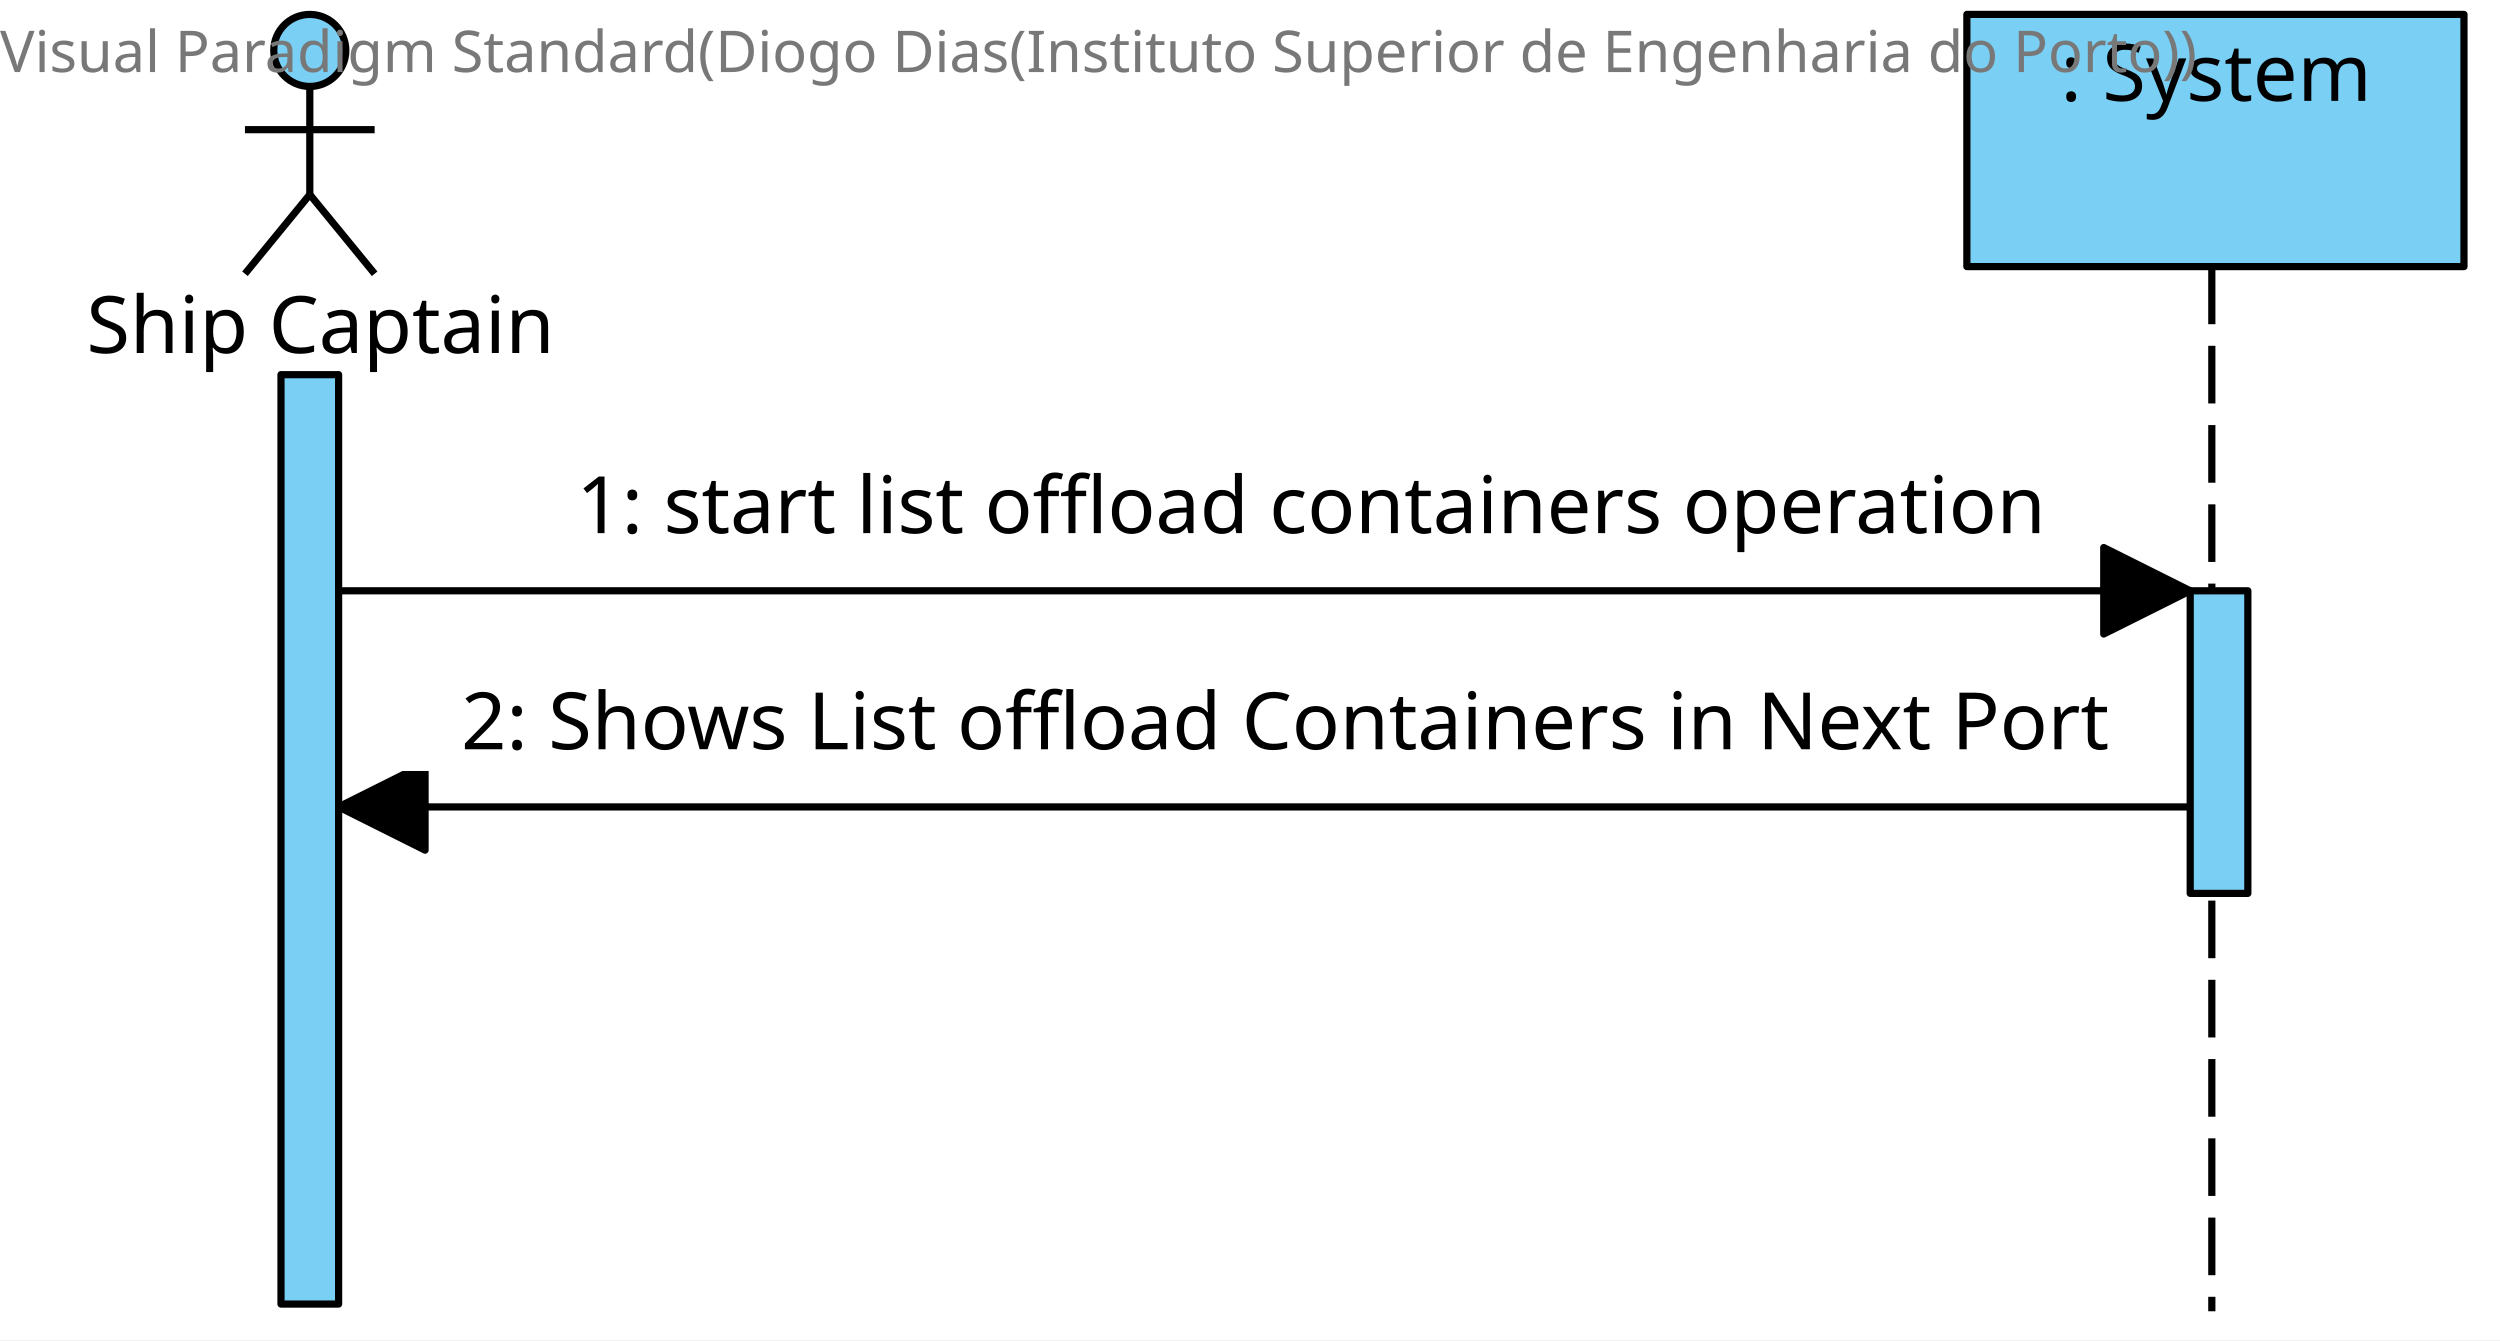
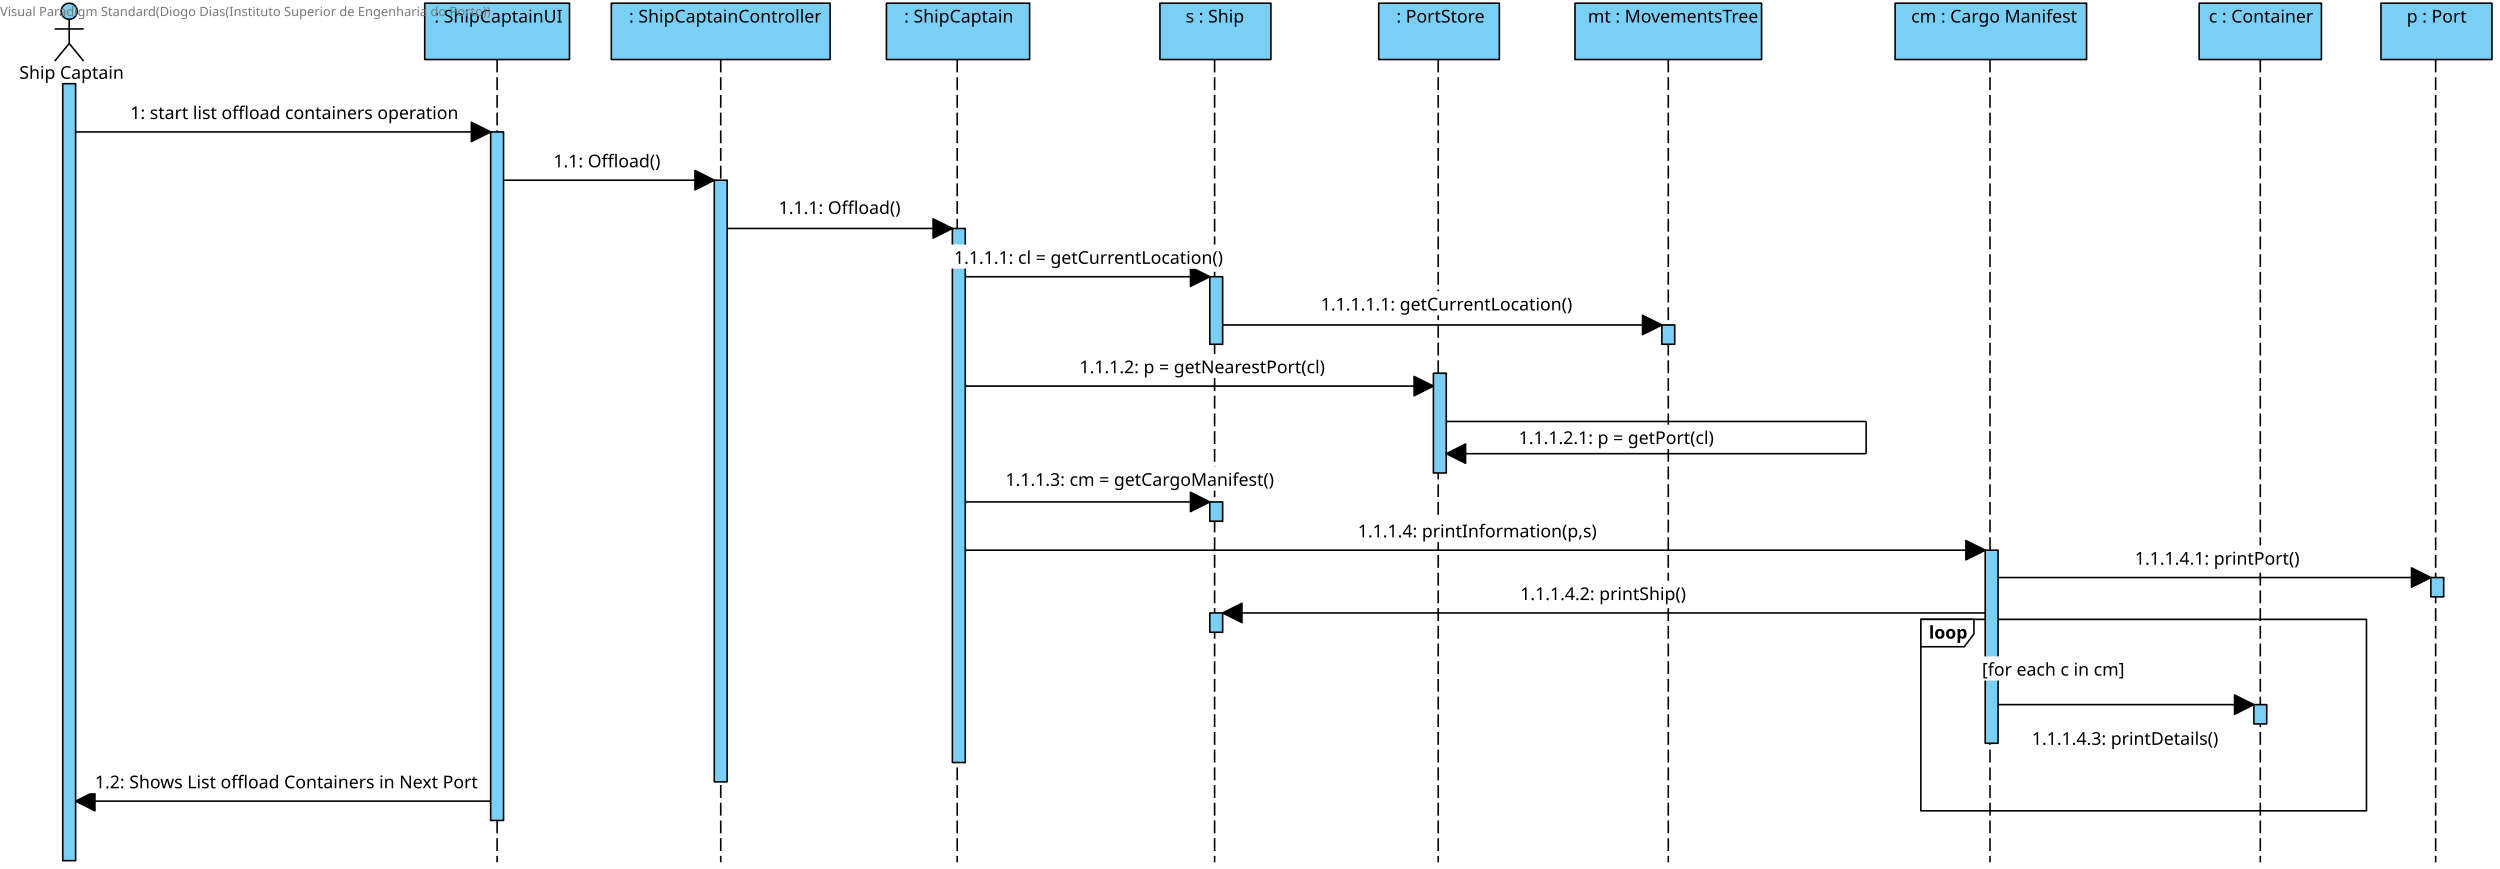
- <svg xmlns="http://www.w3.org/2000/svg" fill-opacity="0" color-rendering="auto" color-interpolation="auto" text-rendering="auto" stroke="rgb(0,0,0)" stroke-linecap="square" width="347" stroke-miterlimit="10" shape-rendering="auto" stroke-opacity="0" fill="rgb(0,0,0)" stroke-dasharray="none" font-weight="normal" stroke-width="1" height="186" font-family="'Dialog'" font-style="normal" stroke-linejoin="miter" font-size="12px" stroke-dashoffset="0" image-rendering="auto">
+ <svg xmlns="http://www.w3.org/2000/svg" fill-opacity="0" color-rendering="auto" color-interpolation="auto" text-rendering="auto" stroke="rgb(0,0,0)" stroke-linecap="square" width="1554" stroke-miterlimit="10" shape-rendering="auto" stroke-opacity="0" fill="rgb(0,0,0)" stroke-dasharray="none" font-weight="normal" stroke-width="1" height="540" font-family="'Dialog'" font-style="normal" stroke-linejoin="miter" font-size="12px" stroke-dashoffset="0" image-rendering="auto">
  <defs id="genericDefs" />
  <g>
    <defs id="defs1">
      <clipPath clipPathUnits="userSpaceOnUse" id="clipPath1">
-         <path d="M-7 -7 L71 -7 L71 191 L-7 191 L-7 -7 Z" />
+         <path d="M-7 -7 L71 -7 L71 545 L-7 545 L-7 -7 Z" />
      </clipPath>
      <clipPath clipPathUnits="userSpaceOnUse" id="clipPath2">
-         <path d="M-7 -7 L81 -7 L81 191 L-7 191 L-7 -7 Z" />
+         <path d="M-7 -7 L102 -7 L102 545 L-7 545 L-7 -7 Z" />
      </clipPath>
      <clipPath clipPathUnits="userSpaceOnUse" id="clipPath3">
+         <path d="M-7 -7 L19 -7 L19 439 L-7 439 L-7 -7 Z" />
+       </clipPath>
+       <clipPath clipPathUnits="userSpaceOnUse" id="clipPath4">
+         <path d="M-7 -7 L148 -7 L148 545 L-7 545 L-7 -7 Z" />
+       </clipPath>
+       <clipPath clipPathUnits="userSpaceOnUse" id="clipPath5">
+         <path d="M-7 -7 L81 -7 L81 545 L-7 545 L-7 -7 Z" />
+       </clipPath>
+       <clipPath clipPathUnits="userSpaceOnUse" id="clipPath6">
+         <path d="M-7 -7 L101 -7 L101 545 L-7 545 L-7 -7 Z" />
+       </clipPath>
+       <clipPath clipPathUnits="userSpaceOnUse" id="clipPath7">
+         <path d="M-7 -7 L128 -7 L128 545 L-7 545 L-7 -7 Z" />
+       </clipPath>
+       <clipPath clipPathUnits="userSpaceOnUse" id="clipPath8">
+         <path d="M-7 -7 L131 -7 L131 545 L-7 545 L-7 -7 Z" />
+       </clipPath>
+       <clipPath clipPathUnits="userSpaceOnUse" id="clipPath9">
+         <path d="M-7 -7 L88 -7 L88 545 L-7 545 L-7 -7 Z" />
+       </clipPath>
+       <clipPath clipPathUnits="userSpaceOnUse" id="clipPath10">
+         <path d="M-7 -7 L19 -7 L19 385 L-7 385 L-7 -7 Z" />
+       </clipPath>
+       <clipPath clipPathUnits="userSpaceOnUse" id="clipPath11">
+         <path d="M-7 -7 L19 -7 L19 343 L-7 343 L-7 -7 Z" />
+       </clipPath>
+       <clipPath clipPathUnits="userSpaceOnUse" id="clipPath12">
        <path d="M-7 -7 L19 -7 L19 53 L-7 53 L-7 -7 Z" />
      </clipPath>
-       <clipPath clipPathUnits="userSpaceOnUse" id="clipPath4">
+       <clipPath clipPathUnits="userSpaceOnUse" id="clipPath13">
+         <path d="M-7 -7 L19 -7 L19 23 L-7 23 L-7 -7 Z" />
+       </clipPath>
+       <clipPath clipPathUnits="userSpaceOnUse" id="clipPath14">
+         <path d="M-7 -7 L87 -7 L87 545 L-7 545 L-7 -7 Z" />
+       </clipPath>
+       <clipPath clipPathUnits="userSpaceOnUse" id="clipPath15">
+         <path d="M-7 -7 L19 -7 L19 73 L-7 73 L-7 -7 Z" />
+       </clipPath>
+       <clipPath clipPathUnits="userSpaceOnUse" id="clipPath16">
+         <path d="M-7 -7 L288 -7 L288 130 L-7 130 L-7 -7 Z" />
+       </clipPath>
+       <clipPath clipPathUnits="userSpaceOnUse" id="clipPath17">
+         <path d="M122 23 L122 38 L38 38 L38 23 ZM-7 -7 L-7 130 L288 130 L288 -7 Z" />
+       </clipPath>
+       <clipPath clipPathUnits="userSpaceOnUse" id="clipPath18">
+         <path d="M0 0 L0 18 L34 18 L34 0 Z" />
+       </clipPath>
+       <clipPath clipPathUnits="userSpaceOnUse" id="clipPath19">
+         <path d="M-7 -7 L19 -7 L19 131 L-7 131 L-7 -7 Z" />
+       </clipPath>
+       <clipPath clipPathUnits="userSpaceOnUse" id="clipPath20">
+         <path d="M-7 -7 L288 -7 L288 112 L-7 112 L-7 -7 Z" />
+       </clipPath>
+       <clipPath clipPathUnits="userSpaceOnUse" id="clipPath21">
+         <path d="M0 0 L0 15 L104 15 L104 0 Z" />
+       </clipPath>
+       <clipPath clipPathUnits="userSpaceOnUse" id="clipPath22">
+         <path d="M0 0 L0 4 L277 4 L277 0 Z" />
+       </clipPath>
+       <clipPath clipPathUnits="userSpaceOnUse" id="clipPath23">
        <path d="M-83 -15 L166 -15 L166 30 L-83 30 L-83 -15 Z" />
      </clipPath>
-       <clipPath clipPathUnits="userSpaceOnUse" id="clipPath5">
+       <clipPath clipPathUnits="userSpaceOnUse" id="clipPath24">
+         <path d="M-91 -15 L182 -15 L182 30 L-91 30 L-91 -15 Z" />
+       </clipPath>
+       <clipPath clipPathUnits="userSpaceOnUse" id="clipPath25">
+         <path d="M-137 -15 L274 -15 L274 30 L-137 30 L-137 -15 Z" />
+       </clipPath>
+       <clipPath clipPathUnits="userSpaceOnUse" id="clipPath26">
        <path d="M-70 -15 L140 -15 L140 30 L-70 30 L-70 -15 Z" />
      </clipPath>
-       <clipPath clipPathUnits="userSpaceOnUse" id="clipPath6">
-         <path d="M0 0 L361 0 L361 104 L0 104 L0 0 Z" />
-       </clipPath>
-       <clipPath clipPathUnits="userSpaceOnUse" id="clipPath7">
-         <path d="M88 5 L88 20 L5 20 L5 5 ZM282 30 L282 45 L73 45 L73 30 ZM297 60 L297 75 L58 75 L58 60 ZM0 0 L0 104 L361 104 L361 0 Z" />
-       </clipPath>
-       <clipPath clipPathUnits="userSpaceOnUse" id="clipPath8">
-         <path d="M297 30 L297 45 L58 45 L58 30 ZM0 0 L0 104 L361 104 L361 0 L282 0 L282 15 L73 15 L73 0 Z" />
-       </clipPath>
-       <clipPath clipPathUnits="userSpaceOnUse" id="clipPath9">
-         <path d="M-239 -15 L478 -15 L478 30 L-239 30 L-239 -15 Z" />
-       </clipPath>
-       <clipPath clipPathUnits="userSpaceOnUse" id="clipPath10">
+       <clipPath clipPathUnits="userSpaceOnUse" id="clipPath27">
+         <path d="M-90 -15 L180 -15 L180 30 L-90 30 L-90 -15 Z" />
+       </clipPath>
+       <clipPath clipPathUnits="userSpaceOnUse" id="clipPath28">
+         <path d="M-117 -15 L234 -15 L234 30 L-117 30 L-117 -15 Z" />
+       </clipPath>
+       <clipPath clipPathUnits="userSpaceOnUse" id="clipPath29">
+         <path d="M-120 -15 L240 -15 L240 30 L-120 30 L-120 -15 Z" />
+       </clipPath>
+       <clipPath clipPathUnits="userSpaceOnUse" id="clipPath30">
+         <path d="M-77 -15 L154 -15 L154 30 L-77 30 L-77 -15 Z" />
+       </clipPath>
+       <clipPath clipPathUnits="userSpaceOnUse" id="clipPath31">
+         <path d="M-76 -15 L152 -15 L152 30 L-76 30 L-76 -15 Z" />
+       </clipPath>
+       <clipPath clipPathUnits="userSpaceOnUse" id="clipPath32">
+         <path d="M0 0 L362 0 L362 104 L0 104 L0 0 Z" />
+       </clipPath>
+       <clipPath clipPathUnits="userSpaceOnUse" id="clipPath33">
+         <path d="M88 5 L88 20 L5 20 L5 5 ZM283 30 L283 45 L74 45 L74 30 ZM0 0 L0 104 L362 104 L362 75 L338 75 L338 60 L362 60 L362 0 Z" />
+       </clipPath>
+       <clipPath clipPathUnits="userSpaceOnUse" id="clipPath34">
+         <path d="M301 30 L301 45 L53 45 L53 30 ZM0 0 L0 104 L362 104 L362 0 Z" />
+       </clipPath>
+       <clipPath clipPathUnits="userSpaceOnUse" id="clipPath35">
+         <path d="M0 0 L235 0 L235 104 L0 104 L0 0 Z" />
+       </clipPath>
+       <clipPath clipPathUnits="userSpaceOnUse" id="clipPath36">
+         <path d="M157 30 L157 45 L72 45 L72 30 ZM17 0 L17 15 L0 15 L0 104 L235 104 L235 74 L212 74 L212 59 L235 59 L235 0 Z" />
+       </clipPath>
+       <clipPath clipPathUnits="userSpaceOnUse" id="clipPath37">
+         <path d="M0 0 L244 0 L244 104 L0 104 L0 0 Z" />
+       </clipPath>
+       <clipPath clipPathUnits="userSpaceOnUse" id="clipPath38">
+         <path d="M167 29 L167 44 L73 44 L73 29 ZM18 0 L18 15 L0 15 L0 104 L244 104 L244 75 L182 75 L182 60 L244 60 L244 0 Z" />
+       </clipPath>
+       <clipPath clipPathUnits="userSpaceOnUse" id="clipPath39">
+         <path d="M0 0 L256 0 L256 104 L0 104 L0 0 Z" />
+       </clipPath>
+       <clipPath clipPathUnits="userSpaceOnUse" id="clipPath40">
+         <path d="M216 30 L216 45 L34 45 L34 30 ZM19 0 L19 14 L0 14 L0 104 L111 104 L111 98 L256 98 L256 0 Z" />
+       </clipPath>
+       <clipPath clipPathUnits="userSpaceOnUse" id="clipPath41">
+         <path d="M0 0 L377 0 L377 104 L0 104 L0 0 Z" />
+       </clipPath>
+       <clipPath clipPathUnits="userSpaceOnUse" id="clipPath42">
+         <path d="M271 29 L271 44 L101 44 L101 29 ZM56 0 L56 15 L0 15 L0 68 L119 68 L119 83 L0 83 L0 104 L377 104 L377 0 Z" />
+       </clipPath>
+       <clipPath clipPathUnits="userSpaceOnUse" id="clipPath43">
+         <path d="M0 0 L395 0 L395 104 L0 104 L0 0 Z" />
+       </clipPath>
+       <clipPath clipPathUnits="userSpaceOnUse" id="clipPath44">
+         <path d="M279 30 L279 45 L111 45 L111 30 ZM0 0 L0 104 L66 104 L66 100 L248 100 L248 104 L395 104 L395 89 L385 89 L385 74 L395 74 L395 6 L261 6 L261 0 Z" />
+       </clipPath>
+       <clipPath clipPathUnits="userSpaceOnUse" id="clipPath45">
+         <path d="M0 0 L365 0 L365 124 L0 124 L0 0 Z" />
+       </clipPath>
+       <clipPath clipPathUnits="userSpaceOnUse" id="clipPath46">
+         <path d="M225 52 L225 67 L86 67 L86 52 ZM0 0 L0 110 L145 110 L145 124 L365 124 L365 0 Z" />
+       </clipPath>
+       <clipPath clipPathUnits="userSpaceOnUse" id="clipPath47">
+         <path d="M248 28 L248 43 L66 43 L66 28 ZM0 0 L0 104 L256 104 L256 0 Z" />
+       </clipPath>
+       <clipPath clipPathUnits="userSpaceOnUse" id="clipPath48">
+         <path d="M0 0 L738 0 L738 104 L0 104 L0 0 Z" />
+       </clipPath>
+       <clipPath clipPathUnits="userSpaceOnUse" id="clipPath49">
+         <path d="M444 30 L444 45 L285 45 L285 30 ZM505 69 L505 84 L385 84 L385 69 ZM0 0 L0 104 L738 104 L738 0 L248 0 L248 13 L66 13 L66 0 Z" />
+       </clipPath>
+       <clipPath clipPathUnits="userSpaceOnUse" id="clipPath50">
+         <path d="M0 0 L263 0 L263 104 L0 104 L0 0 Z" />
+       </clipPath>
+       <clipPath clipPathUnits="userSpaceOnUse" id="clipPath51">
+         <path d="M194 63 L194 78 L62 78 L62 63 ZM0 0 L0 104 L263 104 L263 0 Z" />
+       </clipPath>
+       <clipPath clipPathUnits="userSpaceOnUse" id="clipPath52">
+         <path d="M0 0 L373 0 L373 104 L0 104 L0 0 Z" />
+       </clipPath>
+       <clipPath clipPathUnits="userSpaceOnUse" id="clipPath53">
+         <path d="M243 30 L243 45 L125 45 L125 30 ZM0 0 L0 104 L373 104 L373 0 Z" />
+       </clipPath>
+       <clipPath clipPathUnits="userSpaceOnUse" id="clipPath54">
+         <path d="M0 0 L578 0 L578 104 L0 104 L0 0 Z" />
+       </clipPath>
+       <clipPath clipPathUnits="userSpaceOnUse" id="clipPath55">
+         <path d="M345 30 L345 45 L225 45 L225 30 ZM0 0 L0 104 L578 104 L578 0 L284 0 L284 6 L125 6 L125 0 Z" />
+       </clipPath>
+       <clipPath clipPathUnits="userSpaceOnUse" id="clipPath56">
+         <path d="M-118 -15 L236 -15 L236 30 L-118 30 L-118 -15 Z" />
+       </clipPath>
+       <clipPath clipPathUnits="userSpaceOnUse" id="clipPath57">
+         <path d="M-132 -15 L264 -15 L264 30 L-132 30 L-132 -15 Z" />
+       </clipPath>
+       <clipPath clipPathUnits="userSpaceOnUse" id="clipPath58">
+         <path d="M-159 -15 L318 -15 L318 30 L-159 30 L-159 -15 Z" />
+       </clipPath>
+       <clipPath clipPathUnits="userSpaceOnUse" id="clipPath59">
+         <path d="M-182 -15 L364 -15 L364 30 L-182 30 L-182 -15 Z" />
+       </clipPath>
+       <clipPath clipPathUnits="userSpaceOnUse" id="clipPath60">
+         <path d="M-139 -15 L278 -15 L278 30 L-139 30 L-139 -15 Z" />
+       </clipPath>
+       <clipPath clipPathUnits="userSpaceOnUse" id="clipPath61">
+         <path d="M-168 -15 L336 -15 L336 30 L-168 30 L-168 -15 Z" />
+       </clipPath>
+       <clipPath clipPathUnits="userSpaceOnUse" id="clipPath62">
+         <path d="M-170 -15 L340 -15 L340 30 L-170 30 L-170 -15 Z" />
+       </clipPath>
+       <clipPath clipPathUnits="userSpaceOnUse" id="clipPath63">
+         <path d="M-94 -15 L188 -15 L188 30 L-94 30 L-94 -15 Z" />
+       </clipPath>
+       <clipPath clipPathUnits="userSpaceOnUse" id="clipPath64">
+         <path d="M-85 -15 L170 -15 L170 30 L-85 30 L-85 -15 Z" />
+       </clipPath>
+       <clipPath clipPathUnits="userSpaceOnUse" id="clipPath65">
+         <path d="M-248 -15 L496 -15 L496 30 L-248 30 L-248 -15 Z" />
+       </clipPath>
+       <clipPath clipPathUnits="userSpaceOnUse" id="clipPath66">
        <path d="M-209 -15 L418 -15 L418 30 L-209 30 L-209 -15 Z" />
      </clipPath>
    </defs>
    <g fill="white" text-rendering="geometricPrecision" fill-opacity="1" stroke-opacity="1" stroke="white">
-       <rect x="0" width="347" height="186" y="0" stroke="none" />
+       <rect x="0" width="1554" height="540" y="0" stroke="none" />
    </g>
    <g font-size="11px" transform="translate(13,2)" fill-opacity="1" fill="rgb(122,207,245)" text-rendering="geometricPrecision" image-rendering="optimizeQuality" font-family="sans-serif" stroke="rgb(122,207,245)" stroke-opacity="1">
      <circle r="5" clip-path="url(#clipPath1)" cx="30" cy="5" stroke="none" />
-       <rect x="26" width="8" height="129" y="50" clip-path="url(#clipPath1)" stroke="none" />
+       <rect x="26" width="8" height="483" y="50" clip-path="url(#clipPath1)" stroke="none" />
    </g>
    <g stroke-linecap="butt" font-size="11px" transform="translate(13,2)" fill-opacity="1" fill="black" text-rendering="geometricPrecision" image-rendering="optimizeQuality" font-family="sans-serif" stroke-linejoin="round" stroke="black" stroke-opacity="1" stroke-miterlimit="0">
      <circle fill="none" r="5" clip-path="url(#clipPath1)" cx="30" cy="5" />
-       <rect fill="none" x="26" width="8" height="129" y="50" clip-path="url(#clipPath1)" />
+       <rect fill="none" x="26" width="8" height="483" y="50" clip-path="url(#clipPath1)" />
      <line y2="25" fill="none" x1="30" clip-path="url(#clipPath1)" x2="30" y1="10" />
      <line y2="36" fill="none" x1="30" clip-path="url(#clipPath1)" x2="21" y1="25" />
      <line y2="36" fill="none" x1="30" clip-path="url(#clipPath1)" x2="39" y1="25" />
      <line y2="16" fill="none" x1="21" clip-path="url(#clipPath1)" x2="39" y1="16" />
    </g>
-     <g font-size="11px" transform="translate(273,2)" fill-opacity="1" fill="rgb(122,207,245)" text-rendering="geometricPrecision" image-rendering="optimizeQuality" font-family="sans-serif" stroke="rgb(122,207,245)" stroke-opacity="1">
-       <rect x="0" width="69" height="35" y="0" clip-path="url(#clipPath2)" stroke="none" />
-     </g>
-     <g stroke-linecap="butt" font-size="11px" transform="translate(273,2)" fill-opacity="1" fill="black" text-rendering="geometricPrecision" image-rendering="optimizeQuality" font-family="sans-serif" stroke-linejoin="round" stroke="black" stroke-opacity="1" stroke-miterlimit="0">
-       <rect fill="none" x="0" width="69" height="35" y="0" clip-path="url(#clipPath2)" />
-       <line clip-path="url(#clipPath2)" fill="none" x1="34" x2="34" y1="35" y2="180" stroke-linejoin="bevel" stroke-dasharray="8,3" />
-     </g>
-     <g font-size="11px" transform="translate(304,82)" fill-opacity="1" fill="rgb(122,207,245)" text-rendering="geometricPrecision" image-rendering="optimizeQuality" font-family="sans-serif" stroke="rgb(122,207,245)" stroke-opacity="1">
-       <rect x="0" width="8" height="42" y="0" clip-path="url(#clipPath3)" stroke="none" />
-     </g>
-     <g stroke-linecap="butt" font-size="11px" transform="translate(304,82)" fill-opacity="1" fill="black" text-rendering="geometricPrecision" image-rendering="optimizeQuality" font-family="sans-serif" stroke-linejoin="round" stroke="black" stroke-opacity="1" stroke-miterlimit="0">
-       <rect fill="none" x="0" width="8" height="42" y="0" clip-path="url(#clipPath3)" />
+     <g font-size="11px" transform="translate(264,2)" fill-opacity="1" fill="rgb(122,207,245)" text-rendering="geometricPrecision" image-rendering="optimizeQuality" font-family="sans-serif" stroke="rgb(122,207,245)" stroke-opacity="1">
+       <rect x="0" width="90" height="35" y="0" clip-path="url(#clipPath2)" stroke="none" />
+     </g>
+     <g stroke-linecap="butt" font-size="11px" transform="translate(264,2)" fill-opacity="1" fill="black" text-rendering="geometricPrecision" image-rendering="optimizeQuality" font-family="sans-serif" stroke-linejoin="round" stroke="black" stroke-opacity="1" stroke-miterlimit="0">
+       <rect fill="none" x="0" width="90" height="35" y="0" clip-path="url(#clipPath2)" />
+       <line clip-path="url(#clipPath2)" fill="none" x1="45" x2="45" y1="35" y2="534" stroke-linejoin="bevel" stroke-dasharray="8,3" />
+     </g>
+     <g font-size="11px" transform="translate(305,82)" fill-opacity="1" fill="rgb(122,207,245)" text-rendering="geometricPrecision" image-rendering="optimizeQuality" font-family="sans-serif" stroke="rgb(122,207,245)" stroke-opacity="1">
+       <rect x="0" width="8" height="428" y="0" clip-path="url(#clipPath3)" stroke="none" />
+     </g>
+     <g stroke-linecap="butt" font-size="11px" transform="translate(305,82)" fill-opacity="1" fill="black" text-rendering="geometricPrecision" image-rendering="optimizeQuality" font-family="sans-serif" stroke-linejoin="round" stroke="black" stroke-opacity="1" stroke-miterlimit="0">
+       <rect fill="none" x="0" width="8" height="428" y="0" clip-path="url(#clipPath3)" />
+     </g>
+     <g font-size="11px" transform="translate(380,2)" fill-opacity="1" fill="rgb(122,207,245)" text-rendering="geometricPrecision" image-rendering="optimizeQuality" font-family="sans-serif" stroke="rgb(122,207,245)" stroke-opacity="1">
+       <rect x="0" width="136" height="35" y="0" clip-path="url(#clipPath4)" stroke="none" />
+     </g>
+     <g stroke-linecap="butt" font-size="11px" transform="translate(380,2)" fill-opacity="1" fill="black" text-rendering="geometricPrecision" image-rendering="optimizeQuality" font-family="sans-serif" stroke-linejoin="round" stroke="black" stroke-opacity="1" stroke-miterlimit="0">
+       <rect fill="none" x="0" width="136" height="35" y="0" clip-path="url(#clipPath4)" />
+       <line clip-path="url(#clipPath4)" fill="none" x1="68" x2="68" y1="35" y2="534" stroke-linejoin="bevel" stroke-dasharray="8,3" />
+     </g>
+     <g font-size="11px" transform="translate(1480,2)" fill-opacity="1" fill="rgb(122,207,245)" text-rendering="geometricPrecision" image-rendering="optimizeQuality" font-family="sans-serif" stroke="rgb(122,207,245)" stroke-opacity="1">
+       <rect x="0" width="69" height="35" y="0" clip-path="url(#clipPath5)" stroke="none" />
+     </g>
+     <g stroke-linecap="butt" font-size="11px" transform="translate(1480,2)" fill-opacity="1" fill="black" text-rendering="geometricPrecision" image-rendering="optimizeQuality" font-family="sans-serif" stroke-linejoin="round" stroke="black" stroke-opacity="1" stroke-miterlimit="0">
+       <rect fill="none" x="0" width="69" height="35" y="0" clip-path="url(#clipPath5)" />
+       <line clip-path="url(#clipPath5)" fill="none" x1="34" x2="34" y1="35" y2="534" stroke-linejoin="bevel" stroke-dasharray="8,3" />
+     </g>
+     <g font-size="11px" transform="translate(551,2)" fill-opacity="1" fill="rgb(122,207,245)" text-rendering="geometricPrecision" image-rendering="optimizeQuality" font-family="sans-serif" stroke="rgb(122,207,245)" stroke-opacity="1">
+       <rect x="0" width="89" height="35" y="0" clip-path="url(#clipPath6)" stroke="none" />
+     </g>
+     <g stroke-linecap="butt" font-size="11px" transform="translate(551,2)" fill-opacity="1" fill="black" text-rendering="geometricPrecision" image-rendering="optimizeQuality" font-family="sans-serif" stroke-linejoin="round" stroke="black" stroke-opacity="1" stroke-miterlimit="0">
+       <rect fill="none" x="0" width="89" height="35" y="0" clip-path="url(#clipPath6)" />
+       <line clip-path="url(#clipPath6)" fill="none" x1="44" x2="44" y1="35" y2="534" stroke-linejoin="bevel" stroke-dasharray="8,3" />
+     </g>
+     <g font-size="11px" transform="translate(979,2)" fill-opacity="1" fill="rgb(122,207,245)" text-rendering="geometricPrecision" image-rendering="optimizeQuality" font-family="sans-serif" stroke="rgb(122,207,245)" stroke-opacity="1">
+       <rect x="0" width="116" height="35" y="0" clip-path="url(#clipPath7)" stroke="none" />
+     </g>
+     <g stroke-linecap="butt" font-size="11px" transform="translate(979,2)" fill-opacity="1" fill="black" text-rendering="geometricPrecision" image-rendering="optimizeQuality" font-family="sans-serif" stroke-linejoin="round" stroke="black" stroke-opacity="1" stroke-miterlimit="0">
+       <rect fill="none" x="0" width="116" height="35" y="0" clip-path="url(#clipPath7)" />
+       <line clip-path="url(#clipPath7)" fill="none" x1="58" x2="58" y1="35" y2="534" stroke-linejoin="bevel" stroke-dasharray="8,3" />
+     </g>
+     <g font-size="11px" transform="translate(721,2)" fill-opacity="1" fill="rgb(122,207,245)" text-rendering="geometricPrecision" image-rendering="optimizeQuality" font-family="sans-serif" stroke="rgb(122,207,245)" stroke-opacity="1">
+       <rect x="0" width="69" height="35" y="0" clip-path="url(#clipPath5)" stroke="none" />
+     </g>
+     <g stroke-linecap="butt" font-size="11px" transform="translate(721,2)" fill-opacity="1" fill="black" text-rendering="geometricPrecision" image-rendering="optimizeQuality" font-family="sans-serif" stroke-linejoin="round" stroke="black" stroke-opacity="1" stroke-miterlimit="0">
+       <rect fill="none" x="0" width="69" height="35" y="0" clip-path="url(#clipPath5)" />
+       <line clip-path="url(#clipPath5)" fill="none" x1="34" x2="34" y1="35" y2="534" stroke-linejoin="bevel" stroke-dasharray="8,3" />
+     </g>
+     <g font-size="11px" transform="translate(1178,2)" fill-opacity="1" fill="rgb(122,207,245)" text-rendering="geometricPrecision" image-rendering="optimizeQuality" font-family="sans-serif" stroke="rgb(122,207,245)" stroke-opacity="1">
+       <rect x="0" width="119" height="35" y="0" clip-path="url(#clipPath8)" stroke="none" />
+     </g>
+     <g stroke-linecap="butt" font-size="11px" transform="translate(1178,2)" fill-opacity="1" fill="black" text-rendering="geometricPrecision" image-rendering="optimizeQuality" font-family="sans-serif" stroke-linejoin="round" stroke="black" stroke-opacity="1" stroke-miterlimit="0">
+       <rect fill="none" x="0" width="119" height="35" y="0" clip-path="url(#clipPath8)" />
+       <line clip-path="url(#clipPath8)" fill="none" x1="59" x2="59" y1="35" y2="534" stroke-linejoin="bevel" stroke-dasharray="8,3" />
+     </g>
+     <g font-size="11px" transform="translate(1367,2)" fill-opacity="1" fill="rgb(122,207,245)" text-rendering="geometricPrecision" image-rendering="optimizeQuality" font-family="sans-serif" stroke="rgb(122,207,245)" stroke-opacity="1">
+       <rect x="0" width="76" height="35" y="0" clip-path="url(#clipPath9)" stroke="none" />
+     </g>
+     <g stroke-linecap="butt" font-size="11px" transform="translate(1367,2)" fill-opacity="1" fill="black" text-rendering="geometricPrecision" image-rendering="optimizeQuality" font-family="sans-serif" stroke-linejoin="round" stroke="black" stroke-opacity="1" stroke-miterlimit="0">
+       <rect fill="none" x="0" width="76" height="35" y="0" clip-path="url(#clipPath9)" />
+       <line clip-path="url(#clipPath9)" fill="none" x1="38" x2="38" y1="35" y2="534" stroke-linejoin="bevel" stroke-dasharray="8,3" />
+     </g>
+     <g font-size="11px" transform="translate(444,112)" fill-opacity="1" fill="rgb(122,207,245)" text-rendering="geometricPrecision" image-rendering="optimizeQuality" font-family="sans-serif" stroke="rgb(122,207,245)" stroke-opacity="1">
+       <rect x="0" width="8" height="374" y="0" clip-path="url(#clipPath10)" stroke="none" />
+     </g>
+     <g stroke-linecap="butt" font-size="11px" transform="translate(444,112)" fill-opacity="1" fill="black" text-rendering="geometricPrecision" image-rendering="optimizeQuality" font-family="sans-serif" stroke-linejoin="round" stroke="black" stroke-opacity="1" stroke-miterlimit="0">
+       <rect fill="none" x="0" width="8" height="374" y="0" clip-path="url(#clipPath10)" />
+     </g>
+     <g font-size="11px" transform="translate(592,142)" fill-opacity="1" fill="rgb(122,207,245)" text-rendering="geometricPrecision" image-rendering="optimizeQuality" font-family="sans-serif" stroke="rgb(122,207,245)" stroke-opacity="1">
+       <rect x="0" width="8" height="332" y="0" clip-path="url(#clipPath11)" stroke="none" />
+     </g>
+     <g stroke-linecap="butt" font-size="11px" transform="translate(592,142)" fill-opacity="1" fill="black" text-rendering="geometricPrecision" image-rendering="optimizeQuality" font-family="sans-serif" stroke-linejoin="round" stroke="black" stroke-opacity="1" stroke-miterlimit="0">
+       <rect fill="none" x="0" width="8" height="332" y="0" clip-path="url(#clipPath11)" />
+     </g>
+     <g font-size="11px" transform="translate(752,172)" fill-opacity="1" fill="rgb(122,207,245)" text-rendering="geometricPrecision" image-rendering="optimizeQuality" font-family="sans-serif" stroke="rgb(122,207,245)" stroke-opacity="1">
+       <rect x="0" width="8" height="42" y="0" clip-path="url(#clipPath12)" stroke="none" />
+     </g>
+     <g stroke-linecap="butt" font-size="11px" transform="translate(752,172)" fill-opacity="1" fill="black" text-rendering="geometricPrecision" image-rendering="optimizeQuality" font-family="sans-serif" stroke-linejoin="round" stroke="black" stroke-opacity="1" stroke-miterlimit="0">
+       <rect fill="none" x="0" width="8" height="42" y="0" clip-path="url(#clipPath12)" />
+     </g>
+     <g font-size="11px" transform="translate(1033,202)" fill-opacity="1" fill="rgb(122,207,245)" text-rendering="geometricPrecision" image-rendering="optimizeQuality" font-family="sans-serif" stroke="rgb(122,207,245)" stroke-opacity="1">
+       <rect x="0" width="8" height="12" y="0" clip-path="url(#clipPath13)" stroke="none" />
+     </g>
+     <g stroke-linecap="butt" font-size="11px" transform="translate(1033,202)" fill-opacity="1" fill="black" text-rendering="geometricPrecision" image-rendering="optimizeQuality" font-family="sans-serif" stroke-linejoin="round" stroke="black" stroke-opacity="1" stroke-miterlimit="0">
+       <rect fill="none" x="0" width="8" height="12" y="0" clip-path="url(#clipPath13)" />
+     </g>
+     <g font-size="11px" transform="translate(857,2)" fill-opacity="1" fill="rgb(122,207,245)" text-rendering="geometricPrecision" image-rendering="optimizeQuality" font-family="sans-serif" stroke="rgb(122,207,245)" stroke-opacity="1">
+       <rect x="0" width="75" height="35" y="0" clip-path="url(#clipPath14)" stroke="none" />
+     </g>
+     <g stroke-linecap="butt" font-size="11px" transform="translate(857,2)" fill-opacity="1" fill="black" text-rendering="geometricPrecision" image-rendering="optimizeQuality" font-family="sans-serif" stroke-linejoin="round" stroke="black" stroke-opacity="1" stroke-miterlimit="0">
+       <rect fill="none" x="0" width="75" height="35" y="0" clip-path="url(#clipPath14)" />
+       <line clip-path="url(#clipPath14)" fill="none" x1="37" x2="37" y1="35" y2="534" stroke-linejoin="bevel" stroke-dasharray="8,3" />
+     </g>
+     <g font-size="11px" transform="translate(891,232)" fill-opacity="1" fill="rgb(122,207,245)" text-rendering="geometricPrecision" image-rendering="optimizeQuality" font-family="sans-serif" stroke="rgb(122,207,245)" stroke-opacity="1">
+       <rect x="0" width="8" height="62" y="0" clip-path="url(#clipPath15)" stroke="none" />
+     </g>
+     <g stroke-linecap="butt" font-size="11px" transform="translate(891,232)" fill-opacity="1" fill="black" text-rendering="geometricPrecision" image-rendering="optimizeQuality" font-family="sans-serif" stroke-linejoin="round" stroke="black" stroke-opacity="1" stroke-miterlimit="0">
+       <rect fill="none" x="0" width="8" height="62" y="0" clip-path="url(#clipPath15)" />
+     </g>
+     <g font-size="11px" transform="translate(752,312)" fill-opacity="1" fill="rgb(122,207,245)" text-rendering="geometricPrecision" image-rendering="optimizeQuality" font-family="sans-serif" stroke="rgb(122,207,245)" stroke-opacity="1">
+       <rect x="0" width="8" height="12" y="0" clip-path="url(#clipPath13)" stroke="none" />
+     </g>
+     <g stroke-linecap="butt" font-size="11px" transform="translate(752,312)" fill-opacity="1" fill="black" text-rendering="geometricPrecision" image-rendering="optimizeQuality" font-family="sans-serif" stroke-linejoin="round" stroke="black" stroke-opacity="1" stroke-miterlimit="0">
+       <rect fill="none" x="0" width="8" height="12" y="0" clip-path="url(#clipPath13)" />
+     </g>
+     <g fill-opacity="1" text-rendering="geometricPrecision" stroke="black" stroke-linecap="butt" transform="translate(1194,385)" stroke-miterlimit="0" stroke-opacity="1" fill="black" font-weight="bold" font-family="sans-serif" stroke-linejoin="round" font-size="11px" image-rendering="optimizeQuality">
+       <rect fill="none" x="0" width="277" height="119" y="0" clip-path="url(#clipPath17)" />
+     </g>
+     <g font-size="11px" transform="translate(1194,385)" fill-opacity="1" fill="white" text-rendering="geometricPrecision" image-rendering="optimizeQuality" font-family="sans-serif" stroke="white" font-weight="bold" stroke-opacity="1">
+       <path d="M33 0 L33 9 L27 17 L0 17 L0 0 Z" stroke="none" clip-path="url(#clipPath17)" />
+     </g>
+     <g fill-opacity="1" text-rendering="geometricPrecision" stroke="black" stroke-linecap="butt" transform="translate(1194,385)" stroke-miterlimit="0" stroke-opacity="1" fill="black" font-weight="bold" font-family="sans-serif" stroke-linejoin="round" font-size="11px" image-rendering="optimizeQuality">
+       <path fill="none" d="M33 0 L33 9 L27 17 L0 17 L0 0 Z" clip-path="url(#clipPath17)" />
+     </g>
+     <g font-size="11px" transform="translate(1194,385)" fill-opacity="1" fill="black" text-rendering="geometricPrecision" image-rendering="optimizeQuality" font-family="sans-serif" stroke="black" font-weight="bold" stroke-opacity="1">
+       <text x="5" xml:space="preserve" y="12" clip-path="url(#clipPath18)" stroke="none">loop</text>
+     </g>
+     <g font-size="11px" transform="translate(1234,342)" fill-opacity="1" fill="rgb(122,207,245)" text-rendering="geometricPrecision" image-rendering="optimizeQuality" font-family="sans-serif" stroke="rgb(122,207,245)" stroke-opacity="1">
+       <rect x="0" width="8" height="120" y="0" clip-path="url(#clipPath19)" stroke="none" />
+     </g>
+     <g stroke-linecap="butt" font-size="11px" transform="translate(1234,342)" fill-opacity="1" fill="black" text-rendering="geometricPrecision" image-rendering="optimizeQuality" font-family="sans-serif" stroke-linejoin="round" stroke="black" stroke-opacity="1" stroke-miterlimit="0">
+       <rect fill="none" x="0" width="8" height="120" y="0" clip-path="url(#clipPath19)" />
+     </g>
+     <g font-size="11px" transform="translate(1401,438)" fill-opacity="1" fill="rgb(122,207,245)" text-rendering="geometricPrecision" image-rendering="optimizeQuality" font-family="sans-serif" stroke="rgb(122,207,245)" stroke-opacity="1">
+       <rect x="0" width="8" height="12" y="0" clip-path="url(#clipPath13)" stroke="none" />
+     </g>
+     <g stroke-linecap="butt" font-size="11px" transform="translate(1401,438)" fill-opacity="1" fill="black" text-rendering="geometricPrecision" image-rendering="optimizeQuality" font-family="sans-serif" stroke-linejoin="round" stroke="black" stroke-opacity="1" stroke-miterlimit="0">
+       <rect fill="none" x="0" width="8" height="12" y="0" clip-path="url(#clipPath13)" />
+     </g>
+     <g font-size="11px" transform="translate(1511,359)" fill-opacity="1" fill="rgb(122,207,245)" text-rendering="geometricPrecision" image-rendering="optimizeQuality" font-family="sans-serif" stroke="rgb(122,207,245)" stroke-opacity="1">
+       <rect x="0" width="8" height="12" y="0" clip-path="url(#clipPath13)" stroke="none" />
+     </g>
+     <g stroke-linecap="butt" font-size="11px" transform="translate(1511,359)" fill-opacity="1" fill="black" text-rendering="geometricPrecision" image-rendering="optimizeQuality" font-family="sans-serif" stroke-linejoin="round" stroke="black" stroke-opacity="1" stroke-miterlimit="0">
+       <rect fill="none" x="0" width="8" height="12" y="0" clip-path="url(#clipPath13)" />
+     </g>
+     <g font-size="11px" transform="translate(752,381)" fill-opacity="1" fill="rgb(122,207,245)" text-rendering="geometricPrecision" image-rendering="optimizeQuality" font-family="sans-serif" stroke="rgb(122,207,245)" stroke-opacity="1">
+       <rect x="0" width="8" height="12" y="0" clip-path="url(#clipPath13)" stroke="none" />
+     </g>
+     <g stroke-linecap="butt" font-size="11px" transform="translate(752,381)" fill-opacity="1" fill="black" text-rendering="geometricPrecision" image-rendering="optimizeQuality" font-family="sans-serif" stroke-linejoin="round" stroke="black" stroke-opacity="1" stroke-miterlimit="0">
+       <rect fill="none" x="0" width="8" height="12" y="0" clip-path="url(#clipPath13)" />
+     </g>
+     <g font-size="11px" transform="translate(1222,408)" fill-opacity="1" fill="white" text-rendering="geometricPrecision" image-rendering="optimizeQuality" font-family="sans-serif" stroke="white" stroke-opacity="1">
+       <rect x="9" width="86" height="17" y="-1" clip-path="url(#clipPath21)" stroke="none" />
+       <text fill="black" x="10" xml:space="preserve" y="12" clip-path="url(#clipPath21)" stroke="none">[for each c in cm]</text>
    </g>
    <g font-size="11px" transform="translate(2,37)" fill-opacity="1" fill="black" text-rendering="geometricPrecision" image-rendering="optimizeQuality" font-family="sans-serif" stroke="black" stroke-opacity="1">
-       <text x="10" xml:space="preserve" y="12" clip-path="url(#clipPath4)" stroke="none">Ship Captain</text>
-     </g>
-     <g font-size="11px" transform="translate(273,2)" fill-opacity="1" fill="black" text-rendering="geometricPrecision" image-rendering="optimizeQuality" font-family="sans-serif" stroke="black" stroke-opacity="1">
-       <text x="13" xml:space="preserve" y="12" clip-path="url(#clipPath5)" stroke="none">: System</text>
+       <text x="10" xml:space="preserve" y="12" clip-path="url(#clipPath23)" stroke="none">Ship Captain</text>
+     </g>
+     <g font-size="11px" transform="translate(264,2)" fill-opacity="1" fill="black" text-rendering="geometricPrecision" image-rendering="optimizeQuality" font-family="sans-serif" stroke="black" stroke-opacity="1">
+       <text x="6" xml:space="preserve" y="12" clip-path="url(#clipPath24)" stroke="none">: ShipCaptainUI</text>
+     </g>
+     <g font-size="11px" transform="translate(380,2)" fill-opacity="1" fill="black" text-rendering="geometricPrecision" image-rendering="optimizeQuality" font-family="sans-serif" stroke="black" stroke-opacity="1">
+       <text x="11" xml:space="preserve" y="12" clip-path="url(#clipPath25)" stroke="none">: ShipCaptainController</text>
+     </g>
+     <g font-size="11px" transform="translate(1480,2)" fill-opacity="1" fill="black" text-rendering="geometricPrecision" image-rendering="optimizeQuality" font-family="sans-serif" stroke="black" stroke-opacity="1">
+       <text x="16" xml:space="preserve" y="12" clip-path="url(#clipPath26)" stroke="none">p : Port</text>
+     </g>
+     <g font-size="11px" transform="translate(551,2)" fill-opacity="1" fill="black" text-rendering="geometricPrecision" image-rendering="optimizeQuality" font-family="sans-serif" stroke="black" stroke-opacity="1">
+       <text x="11" xml:space="preserve" y="12" clip-path="url(#clipPath27)" stroke="none">: ShipCaptain</text>
+     </g>
+     <g font-size="11px" transform="translate(979,2)" fill-opacity="1" fill="black" text-rendering="geometricPrecision" image-rendering="optimizeQuality" font-family="sans-serif" stroke="black" stroke-opacity="1">
+       <text x="8" xml:space="preserve" y="12" clip-path="url(#clipPath28)" stroke="none">mt : MovementsTree</text>
+     </g>
+     <g font-size="11px" transform="translate(721,2)" fill-opacity="1" fill="black" text-rendering="geometricPrecision" image-rendering="optimizeQuality" font-family="sans-serif" stroke="black" stroke-opacity="1">
+       <text x="16" xml:space="preserve" y="12" clip-path="url(#clipPath26)" stroke="none">s : Ship</text>
+     </g>
+     <g font-size="11px" transform="translate(1178,2)" fill-opacity="1" fill="black" text-rendering="geometricPrecision" image-rendering="optimizeQuality" font-family="sans-serif" stroke="black" stroke-opacity="1">
+       <text x="10" xml:space="preserve" y="12" clip-path="url(#clipPath29)" stroke="none">cm : Cargo Manifest</text>
+     </g>
+     <g font-size="11px" transform="translate(1367,2)" fill-opacity="1" fill="black" text-rendering="geometricPrecision" image-rendering="optimizeQuality" font-family="sans-serif" stroke="black" stroke-opacity="1">
+       <text x="6" xml:space="preserve" y="12" clip-path="url(#clipPath30)" stroke="none">c : Container</text>
+     </g>
+     <g font-size="11px" transform="translate(857,2)" fill-opacity="1" fill="black" text-rendering="geometricPrecision" image-rendering="optimizeQuality" font-family="sans-serif" stroke="black" stroke-opacity="1">
+       <text x="11" xml:space="preserve" y="12" clip-path="url(#clipPath31)" stroke="none">: PortStore</text>
    </g>
    <g stroke-linecap="butt" font-size="11px" transform="translate(-3,32)" fill-opacity="1" fill="black" text-rendering="geometricPrecision" image-rendering="optimizeQuality" font-family="sans-serif" stroke-linejoin="round" stroke="black" stroke-opacity="1">
-       <line y2="50" fill="none" x1="50" clip-path="url(#clipPath7)" x2="307" y1="50" />
-       <polygon points=" 307 50 295 44 295 56" clip-path="url(#clipPath7)" stroke="none" />
-       <polygon fill="none" points=" 307 50 295 44 295 56" clip-path="url(#clipPath7)" />
-     </g>
-     <g stroke-linecap="butt" font-size="11px" transform="translate(-3,62)" fill-opacity="1" fill="black" text-rendering="geometricPrecision" image-rendering="optimizeQuality" font-family="sans-serif" stroke-linejoin="round" stroke="black" stroke-opacity="1">
-       <line y2="50" fill="none" x1="307" clip-path="url(#clipPath8)" x2="50" y1="50" />
-       <polygon points=" 50 50 62 56 62 44" clip-path="url(#clipPath8)" stroke="none" />
-       <polygon fill="none" points=" 50 50 62 56 62 44" clip-path="url(#clipPath8)" />
-     </g>
-     <g font-size="11px" transform="translate(55,92)" fill-opacity="1" fill="white" text-rendering="geometricPrecision" image-rendering="optimizeQuality" font-family="sans-serif" stroke="white" stroke-opacity="1">
-       <rect x="0" width="239" height="15" y="0" clip-path="url(#clipPath9)" stroke="none" />
-       <text fill="black" x="9" xml:space="preserve" y="12" clip-path="url(#clipPath9)" stroke="none">2: Shows List offload Containers in Next Port</text>
-     </g>
-     <g font-size="11px" transform="translate(70,62)" fill-opacity="1" fill="white" text-rendering="geometricPrecision" image-rendering="optimizeQuality" font-family="sans-serif" stroke="white" stroke-opacity="1">
-       <rect x="0" width="209" height="15" y="0" clip-path="url(#clipPath10)" stroke="none" />
-       <text fill="black" x="10" xml:space="preserve" y="12" clip-path="url(#clipPath10)" stroke="none">1: start list offload containers operation</text>
+       <line y2="50" fill="none" x1="50" clip-path="url(#clipPath33)" x2="308" y1="50" />
+       <polygon points=" 308 50 296 44 296 56" clip-path="url(#clipPath33)" stroke="none" />
+       <polygon fill="none" points=" 308 50 296 44 296 56" clip-path="url(#clipPath33)" />
+     </g>
+     <g stroke-linecap="butt" font-size="11px" transform="translate(-3,448)" fill-opacity="1" fill="black" text-rendering="geometricPrecision" image-rendering="optimizeQuality" font-family="sans-serif" stroke-linejoin="round" stroke="black" stroke-opacity="1">
+       <line y2="50" fill="none" x1="308" clip-path="url(#clipPath34)" x2="50" y1="50" />
+       <polygon points=" 50 50 62 56 62 44" clip-path="url(#clipPath34)" stroke="none" />
+       <polygon fill="none" points=" 50 50 62 56 62 44" clip-path="url(#clipPath34)" />
+     </g>
+     <g stroke-linecap="butt" font-size="11px" transform="translate(263,62)" fill-opacity="1" fill="black" text-rendering="geometricPrecision" image-rendering="optimizeQuality" font-family="sans-serif" stroke-linejoin="round" stroke="black" stroke-opacity="1">
+       <line y2="50" fill="none" x1="50" clip-path="url(#clipPath36)" x2="181" y1="50" />
+       <polygon points=" 181 50 169 44 169 56" clip-path="url(#clipPath36)" stroke="none" />
+       <polygon fill="none" points=" 181 50 169 44 169 56" clip-path="url(#clipPath36)" />
+     </g>
+     <g stroke-linecap="butt" font-size="11px" transform="translate(402,92)" fill-opacity="1" fill="black" text-rendering="geometricPrecision" image-rendering="optimizeQuality" font-family="sans-serif" stroke-linejoin="round" stroke="black" stroke-opacity="1">
+       <line y2="50" fill="none" x1="50" clip-path="url(#clipPath38)" x2="190" y1="50" />
+       <polygon points=" 190 50 178 44 178 56" clip-path="url(#clipPath38)" stroke="none" />
+       <polygon fill="none" points=" 190 50 178 44 178 56" clip-path="url(#clipPath38)" />
+     </g>
+     <g stroke-linecap="butt" font-size="11px" transform="translate(550,122)" fill-opacity="1" fill="black" text-rendering="geometricPrecision" image-rendering="optimizeQuality" font-family="sans-serif" stroke-linejoin="round" stroke="black" stroke-opacity="1">
+       <line y2="50" fill="none" x1="50" clip-path="url(#clipPath40)" x2="202" y1="50" />
+       <polygon points=" 202 50 190 44 190 56" clip-path="url(#clipPath40)" stroke="none" />
+       <polygon fill="none" points=" 202 50 190 44 190 56" clip-path="url(#clipPath40)" />
+     </g>
+     <g stroke-linecap="butt" font-size="11px" transform="translate(710,152)" fill-opacity="1" fill="black" text-rendering="geometricPrecision" image-rendering="optimizeQuality" font-family="sans-serif" stroke-linejoin="round" stroke="black" stroke-opacity="1">
+       <line y2="50" fill="none" x1="50" clip-path="url(#clipPath42)" x2="323" y1="50" />
+       <polygon points=" 323 50 311 44 311 56" clip-path="url(#clipPath42)" stroke="none" />
+       <polygon fill="none" points=" 323 50 311 44 311 56" clip-path="url(#clipPath42)" />
+     </g>
+     <g stroke-linecap="butt" font-size="11px" transform="translate(550,190)" fill-opacity="1" fill="black" text-rendering="geometricPrecision" image-rendering="optimizeQuality" font-family="sans-serif" stroke-linejoin="round" stroke="black" stroke-opacity="1">
+       <line y2="50" fill="none" x1="50" clip-path="url(#clipPath44)" x2="341" y1="50" />
+       <polygon points=" 341 50 329 44 329 56" clip-path="url(#clipPath44)" stroke="none" />
+       <polygon fill="none" points=" 341 50 329 44 329 56" clip-path="url(#clipPath44)" />
+     </g>
+     <g stroke-linecap="butt" font-size="11px" transform="translate(849,212)" fill-opacity="1" fill="black" text-rendering="geometricPrecision" image-rendering="optimizeQuality" font-family="sans-serif" stroke-linejoin="round" stroke="black" stroke-opacity="1">
+       <line y2="50" fill="none" x1="50" clip-path="url(#clipPath46)" x2="311" y1="50" />
+       <line y2="70" fill="none" x1="311" clip-path="url(#clipPath46)" x2="311" y1="50" />
+       <line y2="70" fill="none" x1="311" clip-path="url(#clipPath46)" x2="50" y1="70" />
+       <polygon points=" 50 70 62 76 62 64" clip-path="url(#clipPath46)" stroke="none" />
+       <polygon fill="none" points=" 50 70 62 76 62 64" clip-path="url(#clipPath46)" />
+     </g>
+     <g stroke-linecap="butt" font-size="11px" transform="translate(550,262)" fill-opacity="1" fill="black" text-rendering="geometricPrecision" image-rendering="optimizeQuality" font-family="sans-serif" stroke-linejoin="round" stroke="black" stroke-opacity="1">
+       <line y2="50" fill="none" x1="50" clip-path="url(#clipPath47)" x2="202" y1="50" />
+       <polygon points=" 202 50 190 44 190 56" clip-path="url(#clipPath47)" stroke="none" />
+       <polygon fill="none" points=" 202 50 190 44 190 56" clip-path="url(#clipPath47)" />
+     </g>
+     <g stroke-linecap="butt" font-size="11px" transform="translate(550,292)" fill-opacity="1" fill="black" text-rendering="geometricPrecision" image-rendering="optimizeQuality" font-family="sans-serif" stroke-linejoin="round" stroke="black" stroke-opacity="1">
+       <line y2="50" fill="none" x1="50" clip-path="url(#clipPath49)" x2="684" y1="50" />
+       <polygon points=" 684 50 672 44 672 56" clip-path="url(#clipPath49)" stroke="none" />
+       <polygon fill="none" points=" 684 50 672 44 672 56" clip-path="url(#clipPath49)" />
+     </g>
+     <g stroke-linecap="butt" font-size="11px" transform="translate(1192,388)" fill-opacity="1" fill="black" text-rendering="geometricPrecision" image-rendering="optimizeQuality" font-family="sans-serif" stroke-linejoin="round" stroke="black" stroke-opacity="1">
+       <line y2="50" fill="none" x1="50" clip-path="url(#clipPath51)" x2="209" y1="50" />
+       <polygon points=" 209 50 197 44 197 56" clip-path="url(#clipPath51)" stroke="none" />
+       <polygon fill="none" points=" 209 50 197 44 197 56" clip-path="url(#clipPath51)" />
+     </g>
+     <g stroke-linecap="butt" font-size="11px" transform="translate(1192,309)" fill-opacity="1" fill="black" text-rendering="geometricPrecision" image-rendering="optimizeQuality" font-family="sans-serif" stroke-linejoin="round" stroke="black" stroke-opacity="1">
+       <line y2="50" fill="none" x1="50" clip-path="url(#clipPath53)" x2="319" y1="50" />
+       <polygon points=" 319 50 307 44 307 56" clip-path="url(#clipPath53)" stroke="none" />
+       <polygon fill="none" points=" 319 50 307 44 307 56" clip-path="url(#clipPath53)" />
+     </g>
+     <g stroke-linecap="butt" font-size="11px" transform="translate(710,331)" fill-opacity="1" fill="black" text-rendering="geometricPrecision" image-rendering="optimizeQuality" font-family="sans-serif" stroke-linejoin="round" stroke="black" stroke-opacity="1">
+       <line y2="50" fill="none" x1="524" clip-path="url(#clipPath55)" x2="50" y1="50" />
+       <polygon points=" 50 50 62 56 62 44" clip-path="url(#clipPath55)" stroke="none" />
+       <polygon fill="none" points=" 50 50 62 56 62 44" clip-path="url(#clipPath55)" />
+     </g>
+     <g font-size="11px" transform="translate(935,361)" fill-opacity="1" fill="white" text-rendering="geometricPrecision" image-rendering="optimizeQuality" font-family="sans-serif" stroke="white" stroke-opacity="1">
+       <rect x="0" width="120" height="15" y="0" clip-path="url(#clipPath29)" stroke="none" />
+       <text fill="black" x="10" xml:space="preserve" y="12" clip-path="url(#clipPath29)" stroke="none">1.1.1.4.2: printShip()</text>
+     </g>
+     <g font-size="11px" transform="translate(1317,339)" fill-opacity="1" fill="white" text-rendering="geometricPrecision" image-rendering="optimizeQuality" font-family="sans-serif" stroke="white" stroke-opacity="1">
+       <rect x="0" width="118" height="15" y="0" clip-path="url(#clipPath56)" stroke="none" />
+       <text fill="black" x="10" xml:space="preserve" y="12" clip-path="url(#clipPath56)" stroke="none">1.1.1.4.1: printPort()</text>
+     </g>
+     <g font-size="11px" transform="translate(1254,451)" fill-opacity="1" fill="white" text-rendering="geometricPrecision" image-rendering="optimizeQuality" font-family="sans-serif" stroke="white" stroke-opacity="1">
+       <rect x="0" width="132" height="15" y="0" clip-path="url(#clipPath57)" stroke="none" />
+       <text fill="black" x="9" xml:space="preserve" y="12" clip-path="url(#clipPath57)" stroke="none">1.1.1.4.3: printDetails()</text>
+     </g>
+     <g font-size="11px" transform="translate(835,322)" fill-opacity="1" fill="white" text-rendering="geometricPrecision" image-rendering="optimizeQuality" font-family="sans-serif" stroke="white" stroke-opacity="1">
+       <rect x="0" width="159" height="15" y="0" clip-path="url(#clipPath58)" stroke="none" />
+       <text fill="black" x="9" xml:space="preserve" y="12" clip-path="url(#clipPath58)" stroke="none">1.1.1.4: printInformation(p,s)</text>
+     </g>
+     <g font-size="11px" transform="translate(616,290)" fill-opacity="1" fill="white" text-rendering="geometricPrecision" image-rendering="optimizeQuality" font-family="sans-serif" stroke="white" stroke-opacity="1">
+       <rect x="0" width="182" height="15" y="0" clip-path="url(#clipPath59)" stroke="none" />
+       <text fill="black" x="9" xml:space="preserve" y="12" clip-path="url(#clipPath59)" stroke="none">1.1.1.3: cm = getCargoManifest()</text>
+     </g>
+     <g font-size="11px" transform="translate(935,264)" fill-opacity="1" fill="white" text-rendering="geometricPrecision" image-rendering="optimizeQuality" font-family="sans-serif" stroke="white" stroke-opacity="1">
+       <rect x="0" width="139" height="15" y="0" clip-path="url(#clipPath60)" stroke="none" />
+       <text fill="black" x="9" xml:space="preserve" y="12" clip-path="url(#clipPath60)" stroke="none">1.1.1.2.1: p = getPort(cl)</text>
+     </g>
+     <g font-size="11px" transform="translate(661,220)" fill-opacity="1" fill="white" text-rendering="geometricPrecision" image-rendering="optimizeQuality" font-family="sans-serif" stroke="white" stroke-opacity="1">
+       <rect x="0" width="168" height="15" y="0" clip-path="url(#clipPath61)" stroke="none" />
+       <text fill="black" x="10" xml:space="preserve" y="12" clip-path="url(#clipPath61)" stroke="none">1.1.1.2: p = getNearestPort(cl)</text>
+     </g>
+     <g font-size="11px" transform="translate(811,181)" fill-opacity="1" fill="white" text-rendering="geometricPrecision" image-rendering="optimizeQuality" font-family="sans-serif" stroke="white" stroke-opacity="1">
+       <rect x="0" width="170" height="15" y="0" clip-path="url(#clipPath62)" stroke="none" />
+       <text fill="black" x="10" xml:space="preserve" y="12" clip-path="url(#clipPath62)" stroke="none">1.1.1.1.1: getCurrentLocation()</text>
+     </g>
+     <g font-size="11px" transform="translate(584,152)" fill-opacity="1" fill="white" text-rendering="geometricPrecision" image-rendering="optimizeQuality" font-family="sans-serif" stroke="white" stroke-opacity="1">
+       <rect x="0" width="182" height="15" y="0" clip-path="url(#clipPath59)" stroke="none" />
+       <text fill="black" x="9" xml:space="preserve" y="12" clip-path="url(#clipPath59)" stroke="none">1.1.1.1: cl = getCurrentLocation()</text>
+     </g>
+     <g font-size="11px" transform="translate(475,121)" fill-opacity="1" fill="white" text-rendering="geometricPrecision" image-rendering="optimizeQuality" font-family="sans-serif" stroke="white" stroke-opacity="1">
+       <rect x="0" width="94" height="15" y="0" clip-path="url(#clipPath63)" stroke="none" />
+       <text fill="black" x="9" xml:space="preserve" y="12" clip-path="url(#clipPath63)" stroke="none">1.1.1: Offload()</text>
+     </g>
+     <g font-size="11px" transform="translate(335,92)" fill-opacity="1" fill="white" text-rendering="geometricPrecision" image-rendering="optimizeQuality" font-family="sans-serif" stroke="white" stroke-opacity="1">
+       <rect x="0" width="85" height="15" y="0" clip-path="url(#clipPath64)" stroke="none" />
+       <text fill="black" x="9" xml:space="preserve" y="12" clip-path="url(#clipPath64)" stroke="none">1.1: Offload()</text>
+     </g>
+     <g font-size="11px" transform="translate(50,478)" fill-opacity="1" fill="white" text-rendering="geometricPrecision" image-rendering="optimizeQuality" font-family="sans-serif" stroke="white" stroke-opacity="1">
+       <rect x="0" width="248" height="15" y="0" clip-path="url(#clipPath65)" stroke="none" />
+       <text fill="black" x="9" xml:space="preserve" y="12" clip-path="url(#clipPath65)" stroke="none">1.2: Shows List offload Containers in Next Port</text>
+     </g>
+     <g font-size="11px" transform="translate(71,62)" fill-opacity="1" fill="white" text-rendering="geometricPrecision" image-rendering="optimizeQuality" font-family="sans-serif" stroke="white" stroke-opacity="1">
+       <rect x="0" width="209" height="15" y="0" clip-path="url(#clipPath66)" stroke="none" />
+       <text fill="black" x="10" xml:space="preserve" y="12" clip-path="url(#clipPath66)" stroke="none">1: start list offload containers operation</text>
    </g>
    <g font-size="8px" fill-opacity="1" fill="rgb(120,120,120)" text-rendering="geometricPrecision" image-rendering="optimizeQuality" stroke="rgb(120,120,120)" stroke-opacity="1">
      <text x="0" xml:space="preserve" y="10" stroke="none">Visual Paradigm Standard(Diogo Dias(Instituto Superior de Engenharia do Porto))</text>
    </g>
  </g>
</svg>
